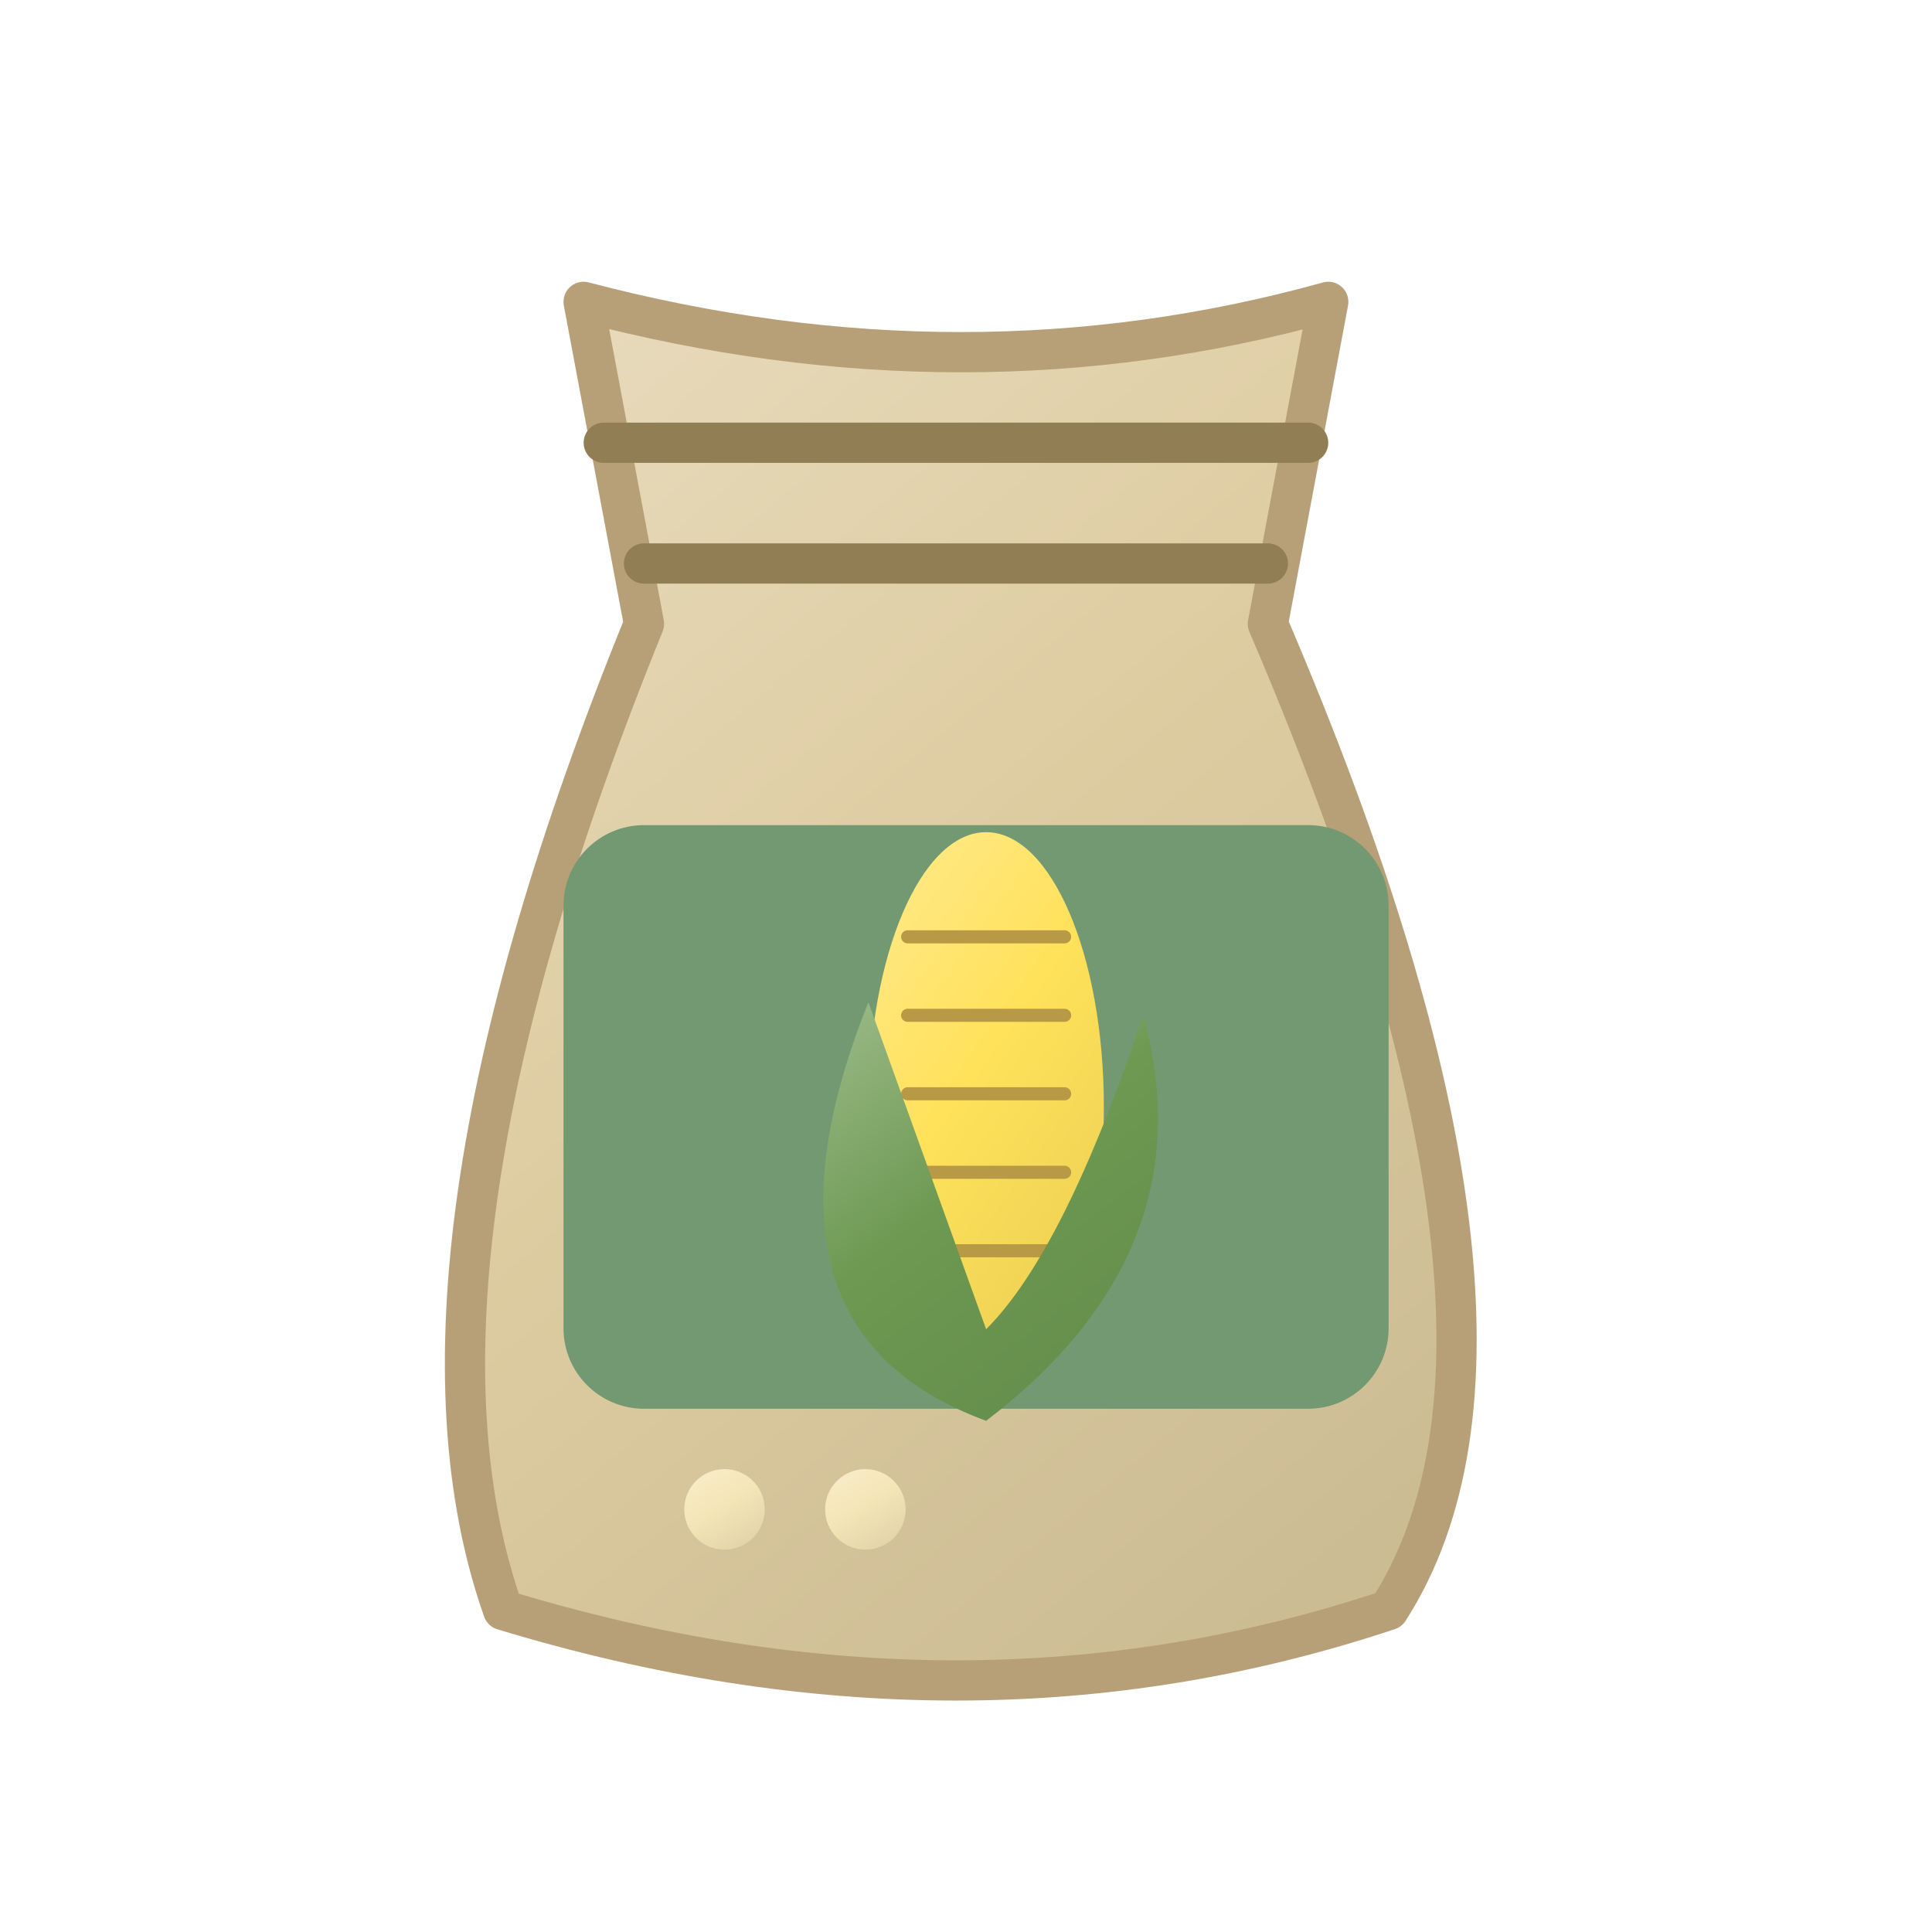
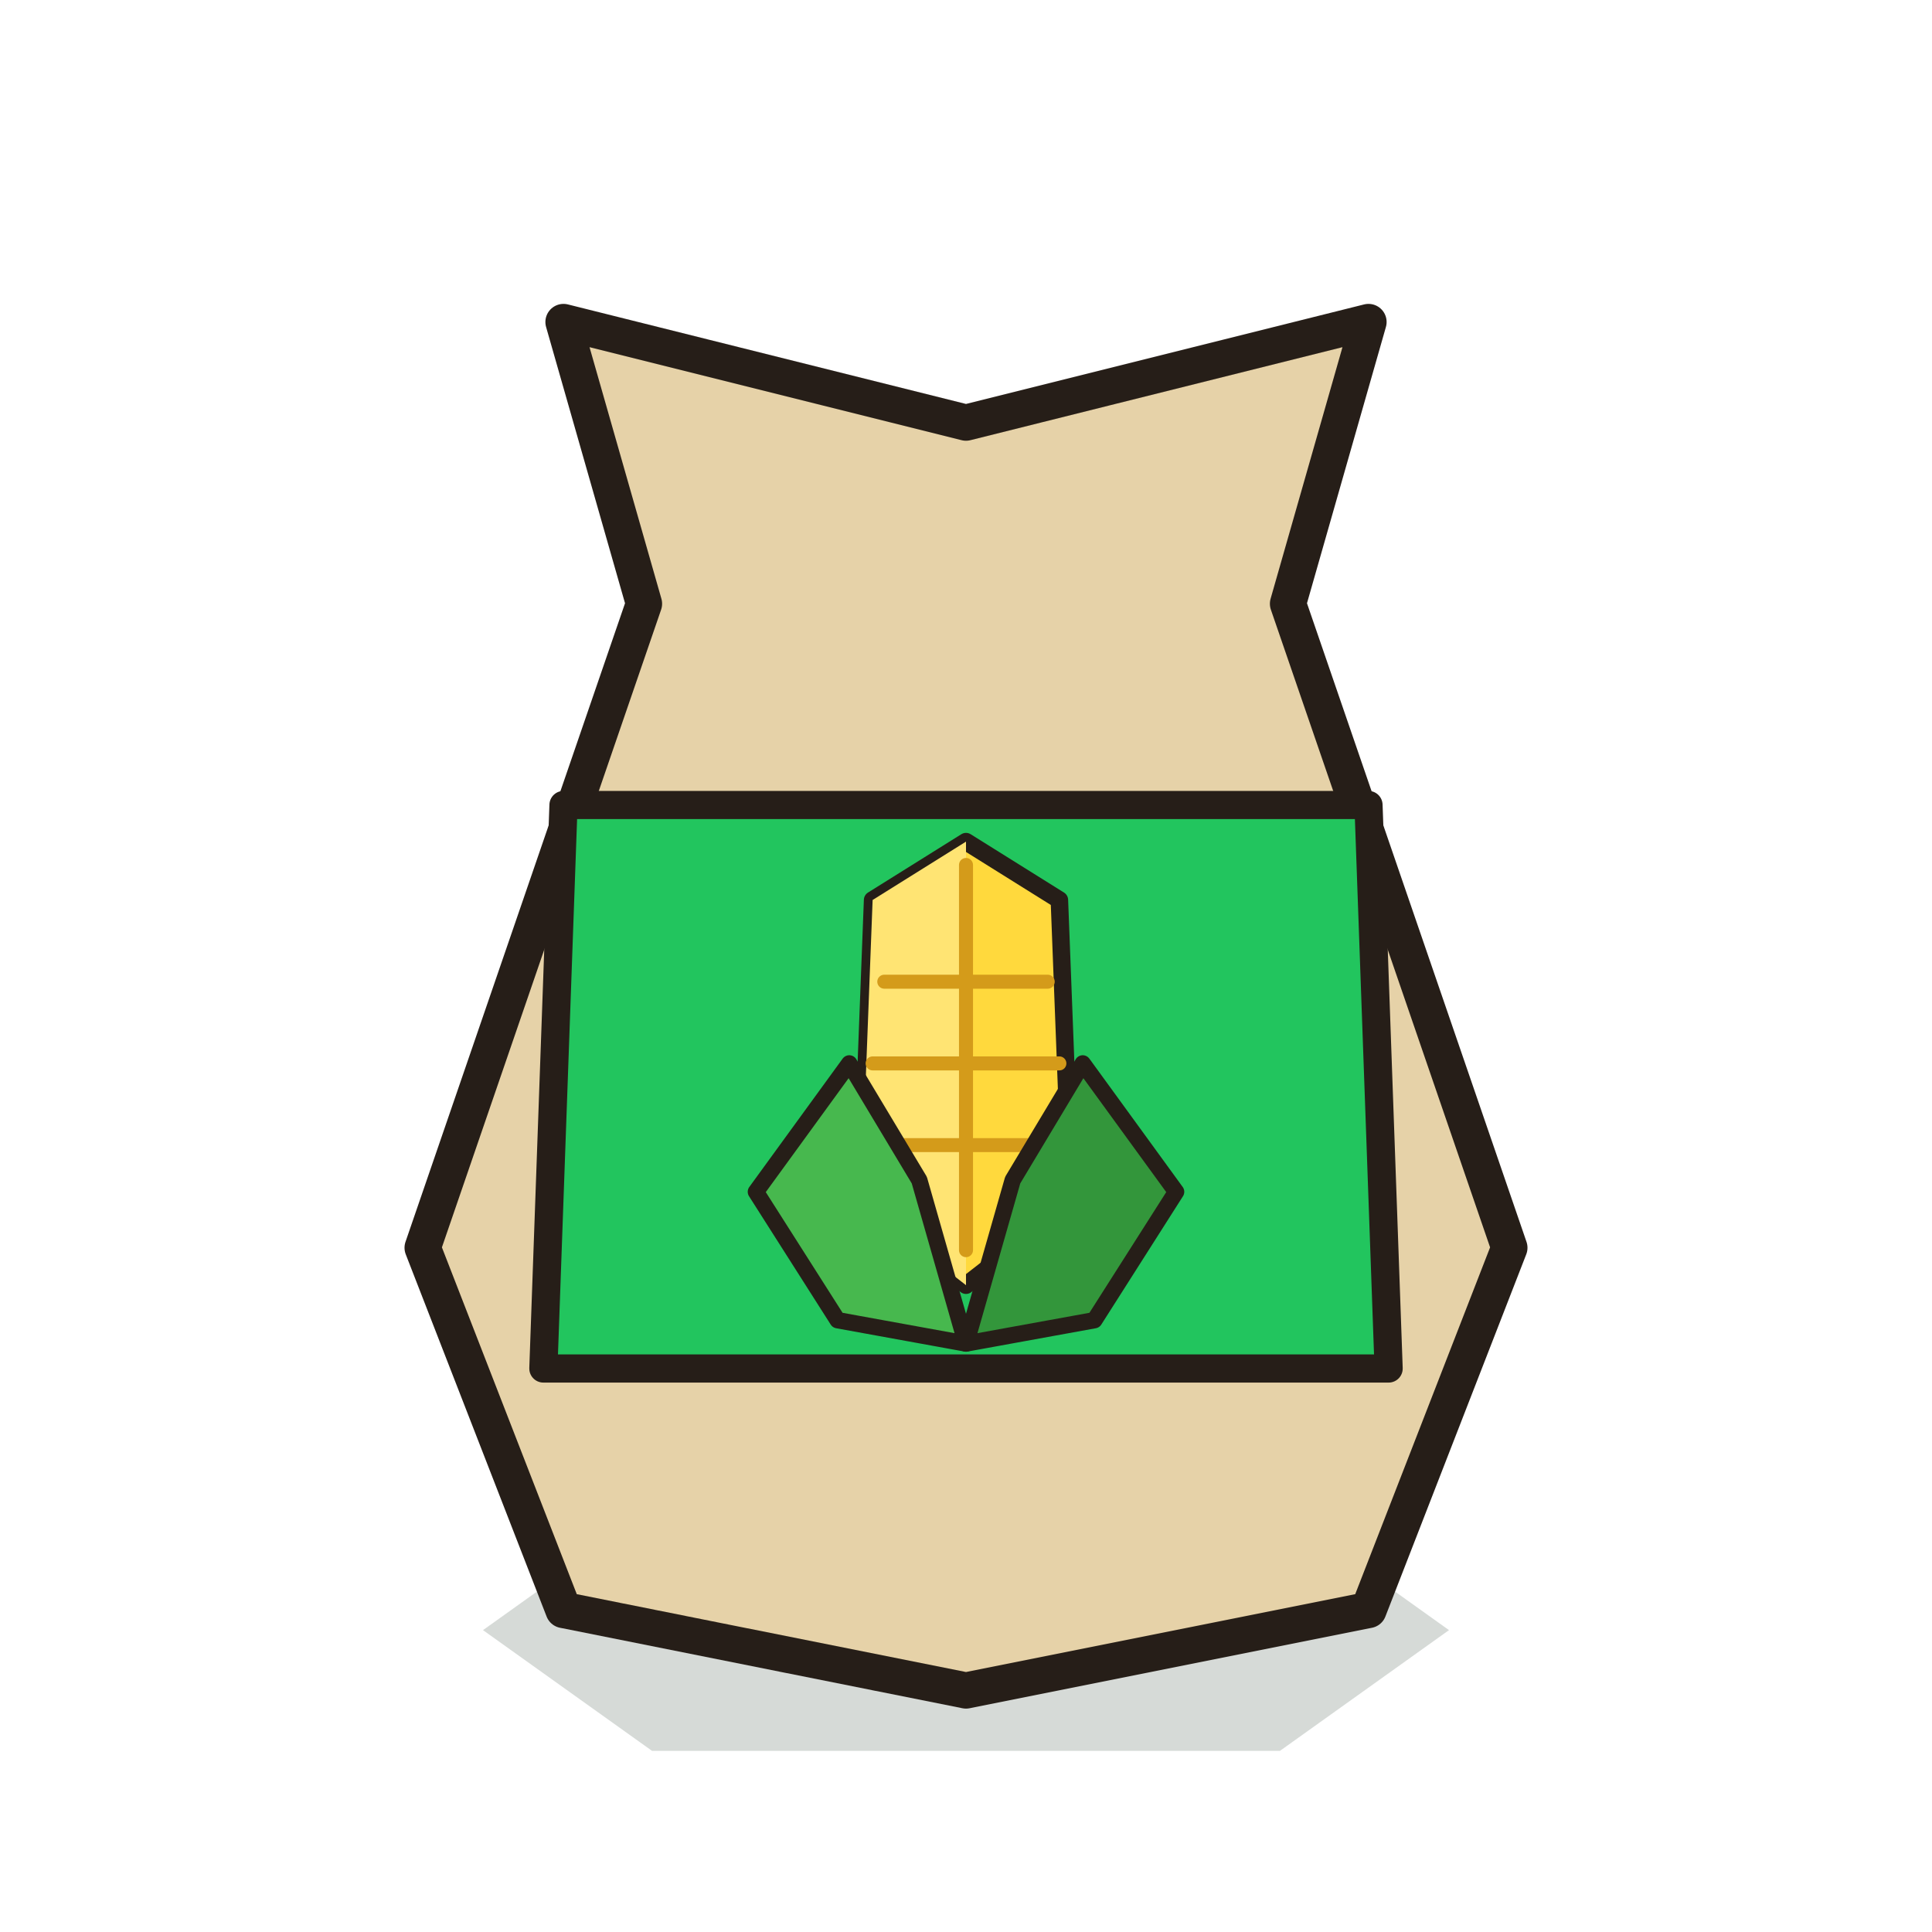
<svg xmlns="http://www.w3.org/2000/svg" width="96" height="96" viewBox="0 0 96 96">
  <defs>
-     <linearGradient id="paintdecca1" x1="15%" y1="0%" x2="75%" y2="100%">
-       <stop stop-color="#e7dabb" />
-       <stop offset=".45" stop-color="#decca1" />
-       <stop offset="1" stop-color="#ccbc94" />
-     </linearGradient>
-     <linearGradient id="paintffe15a" x1="15%" y1="0%" x2="75%" y2="100%">
-       <stop stop-color="#ffe988" />
-       <stop offset=".45" stop-color="#ffe15a" />
-       <stop offset="1" stop-color="#ebcf53" />
-     </linearGradient>
-     <linearGradient id="paint6d9952" x1="15%" y1="0%" x2="75%" y2="100%">
-       <stop stop-color="#96b682" />
-       <stop offset=".45" stop-color="#6d9952" />
-       <stop offset="1" stop-color="#648d4b" />
-     </linearGradient>
-     <linearGradient id="paintf5e6b7" x1="15%" y1="0%" x2="75%" y2="100%">
-       <stop stop-color="#f8edcb" />
-       <stop offset=".45" stop-color="#f5e6b7" />
-       <stop offset="1" stop-color="#e1d4a8" />
-     </linearGradient>
    <clipPath id="cell0">
      <rect x="0" y="0" width="96" height="96" />
    </clipPath>
  </defs>
  <g clip-path="url(#cell0)">
-     <g transform="translate(0 0) rotate(0) scale(1)">
-       <path d="M29 15 Q48 20 66 15 L63 31 Q78 66 69 80 Q48 87 25 80 Q19 63 32 31Z" fill="url(#paintdecca1)" stroke="#b7a077" stroke-width="2" stroke-linecap="round" stroke-linejoin="round" />
-       <rect x="28" y="41" width="41" height="29" rx="4" fill="#729971" />
-       <path d="M30 22 L65 22 M32 28 L63 28" fill="none" stroke="#927e54" stroke-width="2" stroke-linecap="round" stroke-linejoin="round" />
-       <g transform="translate(49 55) rotate(0) scale(0.65)">
-         <ellipse cx="0" cy="0" rx="9" ry="21" fill="url(#paintffe15a)" />
-         <path d="M-6 -13 L6 -13" fill="none" stroke="#b89945" stroke-width="1" stroke-linecap="round" stroke-linejoin="round" />
-         <path d="M-6 -7 L6 -7" fill="none" stroke="#b89945" stroke-width="1" stroke-linecap="round" stroke-linejoin="round" />
-         <path d="M-6 -1 L6 -1" fill="none" stroke="#b89945" stroke-width="1" stroke-linecap="round" stroke-linejoin="round" />
-         <path d="M-6 5 L6 5" fill="none" stroke="#b89945" stroke-width="1" stroke-linecap="round" stroke-linejoin="round" />
-         <path d="M-6 11 L6 11" fill="none" stroke="#b89945" stroke-width="1" stroke-linecap="round" stroke-linejoin="round" />
-         <path d="M-9 -8 Q-19 17 0 24 Q17 11 12 -7 Q6 11 0 17Z" fill="url(#paint6d9952)" />
+     <g transform="translate(0.0 0.0) rotate(0.0) scale(1.000)">
+       <polygon points="24.0,81.0 32.4,75.0 63.6,75.0 72.0,81.0 63.6,87.0 32.4,87.0" fill="#1b3324" opacity="0.18" />
+       <polygon points="28.0,16.0 48.0,21.0 68.0,16.0 64.0,30.0 75.0,62.0 68.0,80.0 48.0,84.0 28.0,80.0 21.0,62.0 32.0,30.0" fill="#e6d2a8" stroke="#261e18" stroke-width="1.8" stroke-linejoin="round" stroke-linecap="round" />
+       <polygon points="28.0,40.0 68.0,40.0 69.0,68.0 27.0,68.0" fill="#22c55e" stroke="#261e18" stroke-width="1.4" stroke-linejoin="round" stroke-linecap="round" />
+       <g transform="translate(48.0 54.0) rotate(0.0) scale(0.580)">
+         <polygon points="-8.0,-16.0 0.0,-21.0 8.0,-16.0 9.0,10.0 0.0,17.0 -9.0,10.0" fill="#ffd93d" stroke="#261e18" stroke-width="1.5" stroke-linejoin="round" stroke-linecap="round" />
+         <polygon points="-8.0,-16.0 0.0,-21.0 0.0,17.0 -9.0,10.0" fill="#ffe473" />
+         <path d="M-7 -9 L7 -9 M-8 -2 L8 -2 M-8 5 L8 5 M0 -19 L0 14" fill="none" stroke="#d49b1a" stroke-width="1.2" stroke-linejoin="round" stroke-linecap="round" />
+         <polygon points="-10.0,-2.0 -18.0,9.0 -11.0,20.0 0.0,22.0 -4.0,8.0" fill="#47b84e" stroke="#261e18" stroke-width="1.4" stroke-linejoin="round" stroke-linecap="round" />
+         <polygon points="10.0,-2.0 18.0,9.0 11.0,20.0 0.0,22.0 4.0,8.0" fill="#33963b" stroke="#261e18" stroke-width="1.4" stroke-linejoin="round" stroke-linecap="round" />
      </g>
-       <ellipse cx="36" cy="75" rx="2" ry="2" fill="url(#paintf5e6b7)" />
-       <ellipse cx="43" cy="75" rx="2" ry="2" fill="url(#paintf5e6b7)" />
    </g>
  </g>
</svg>
